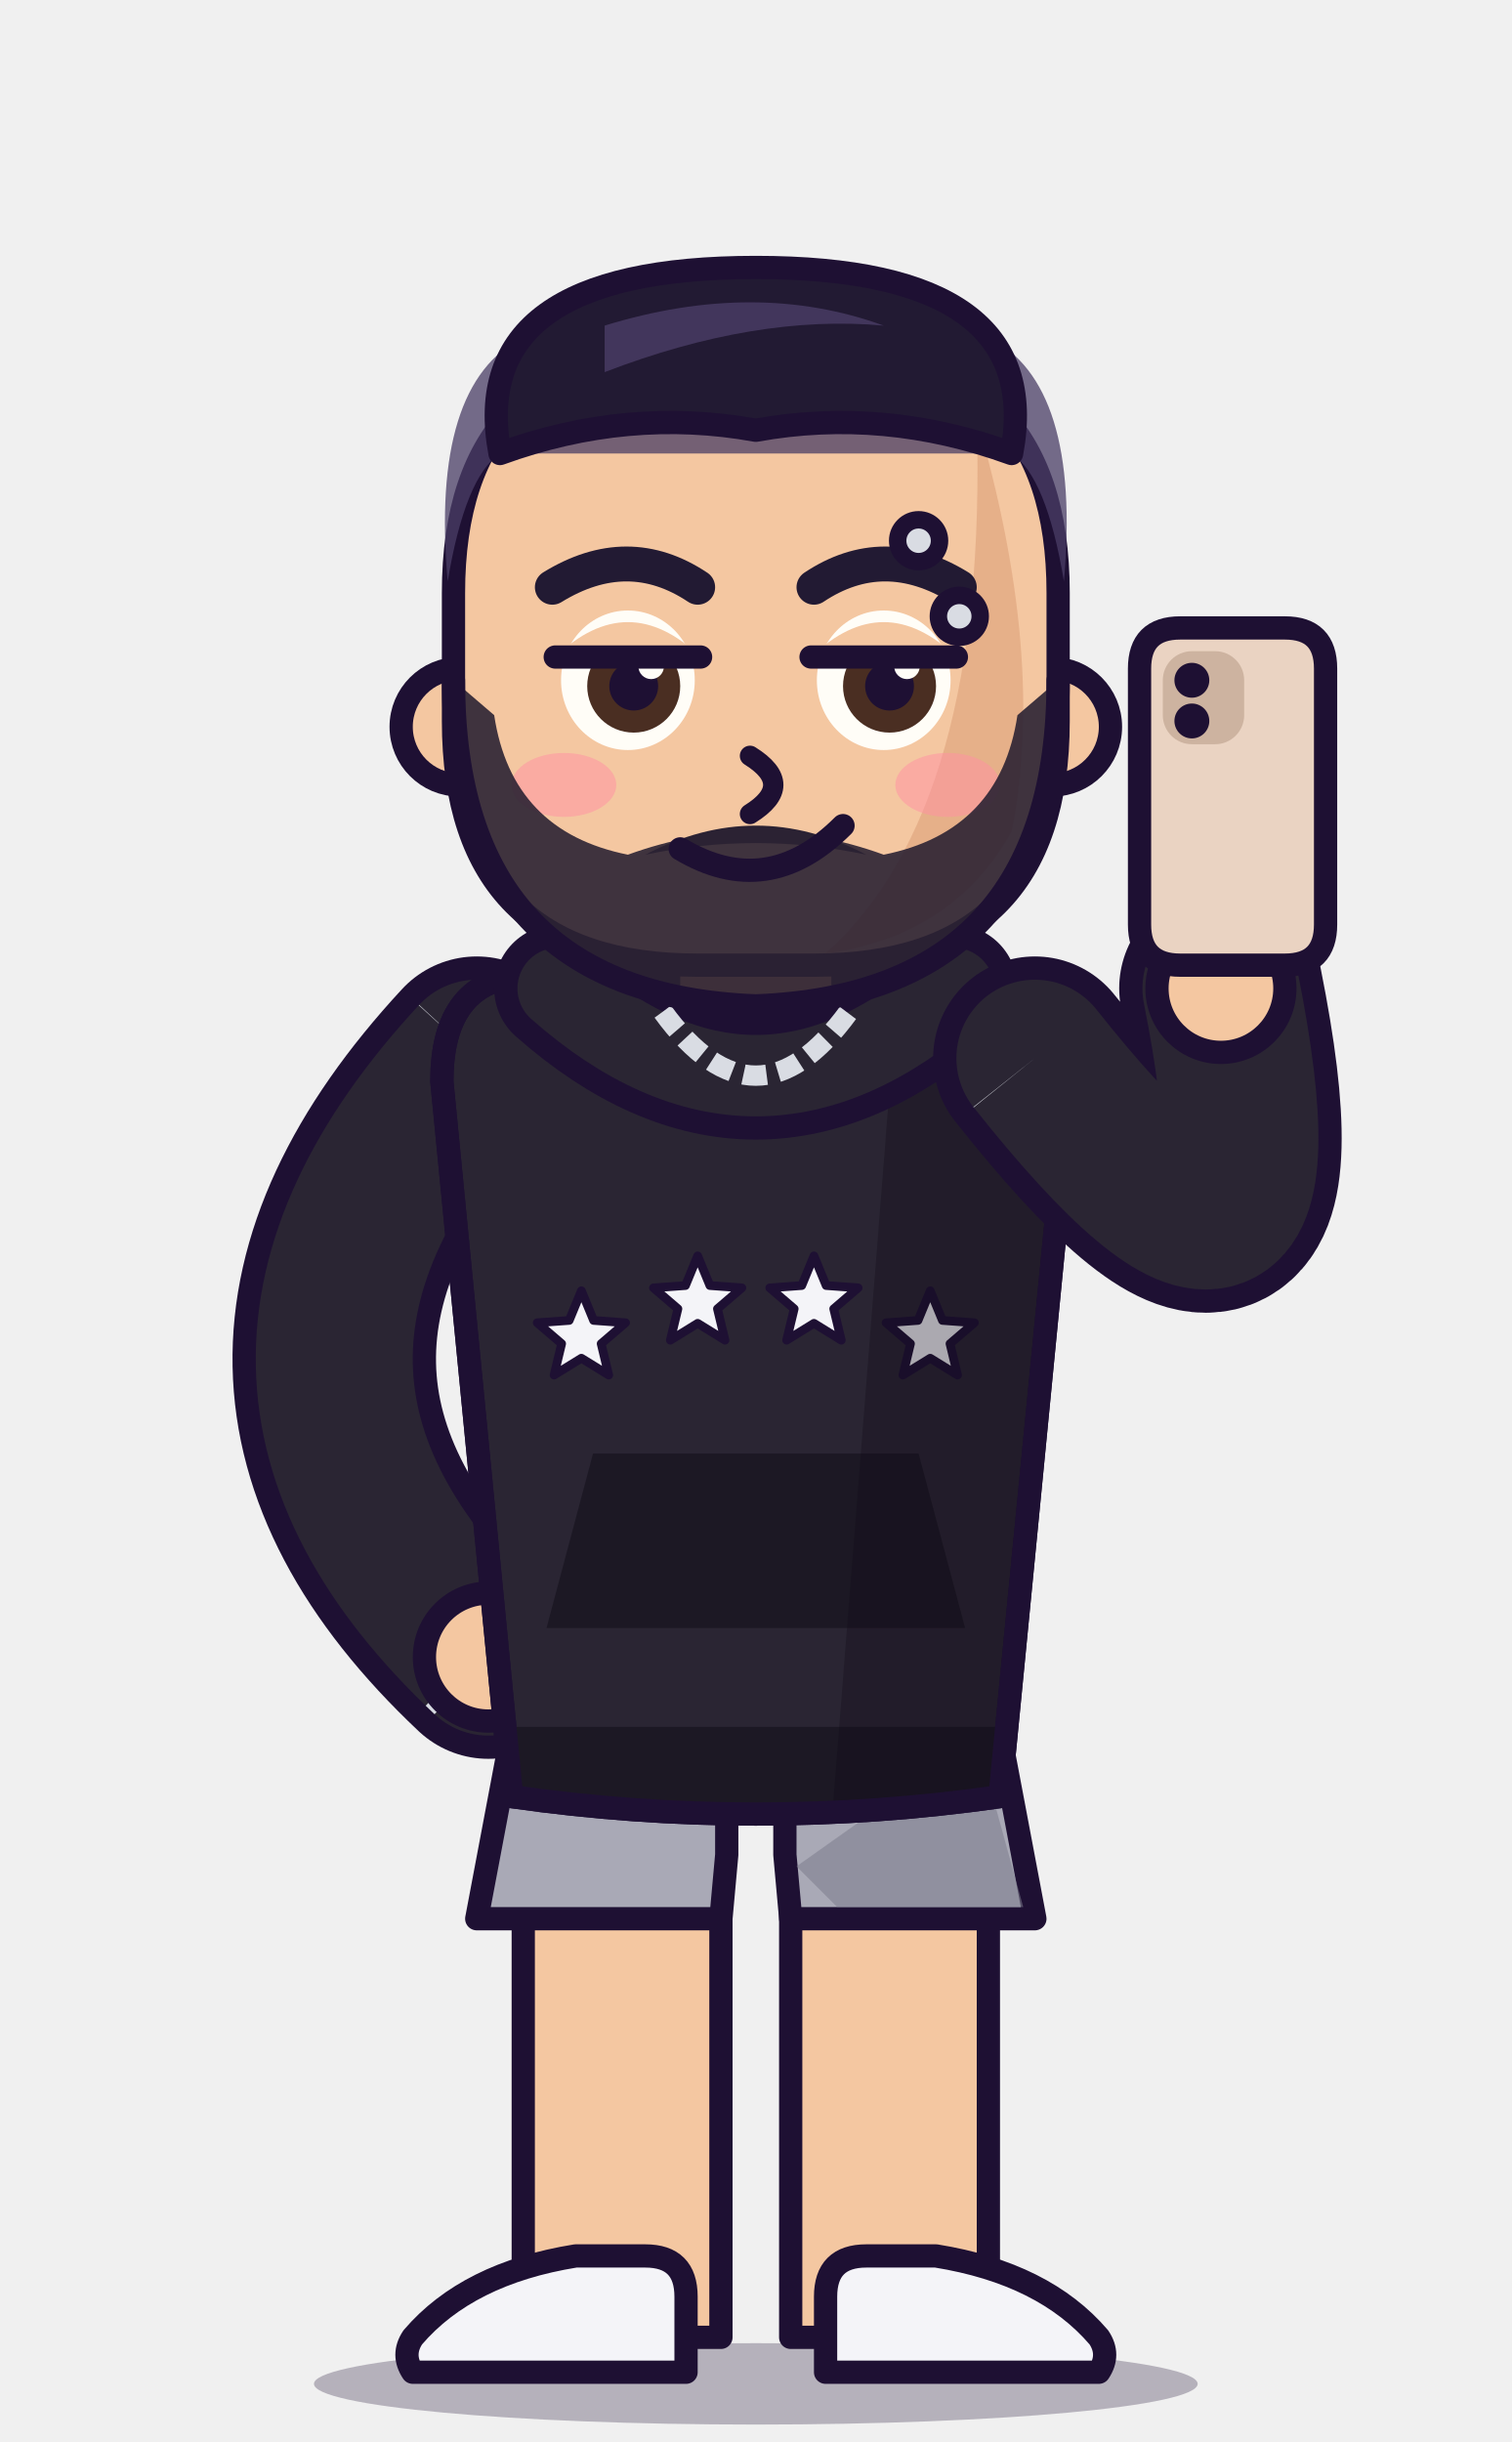
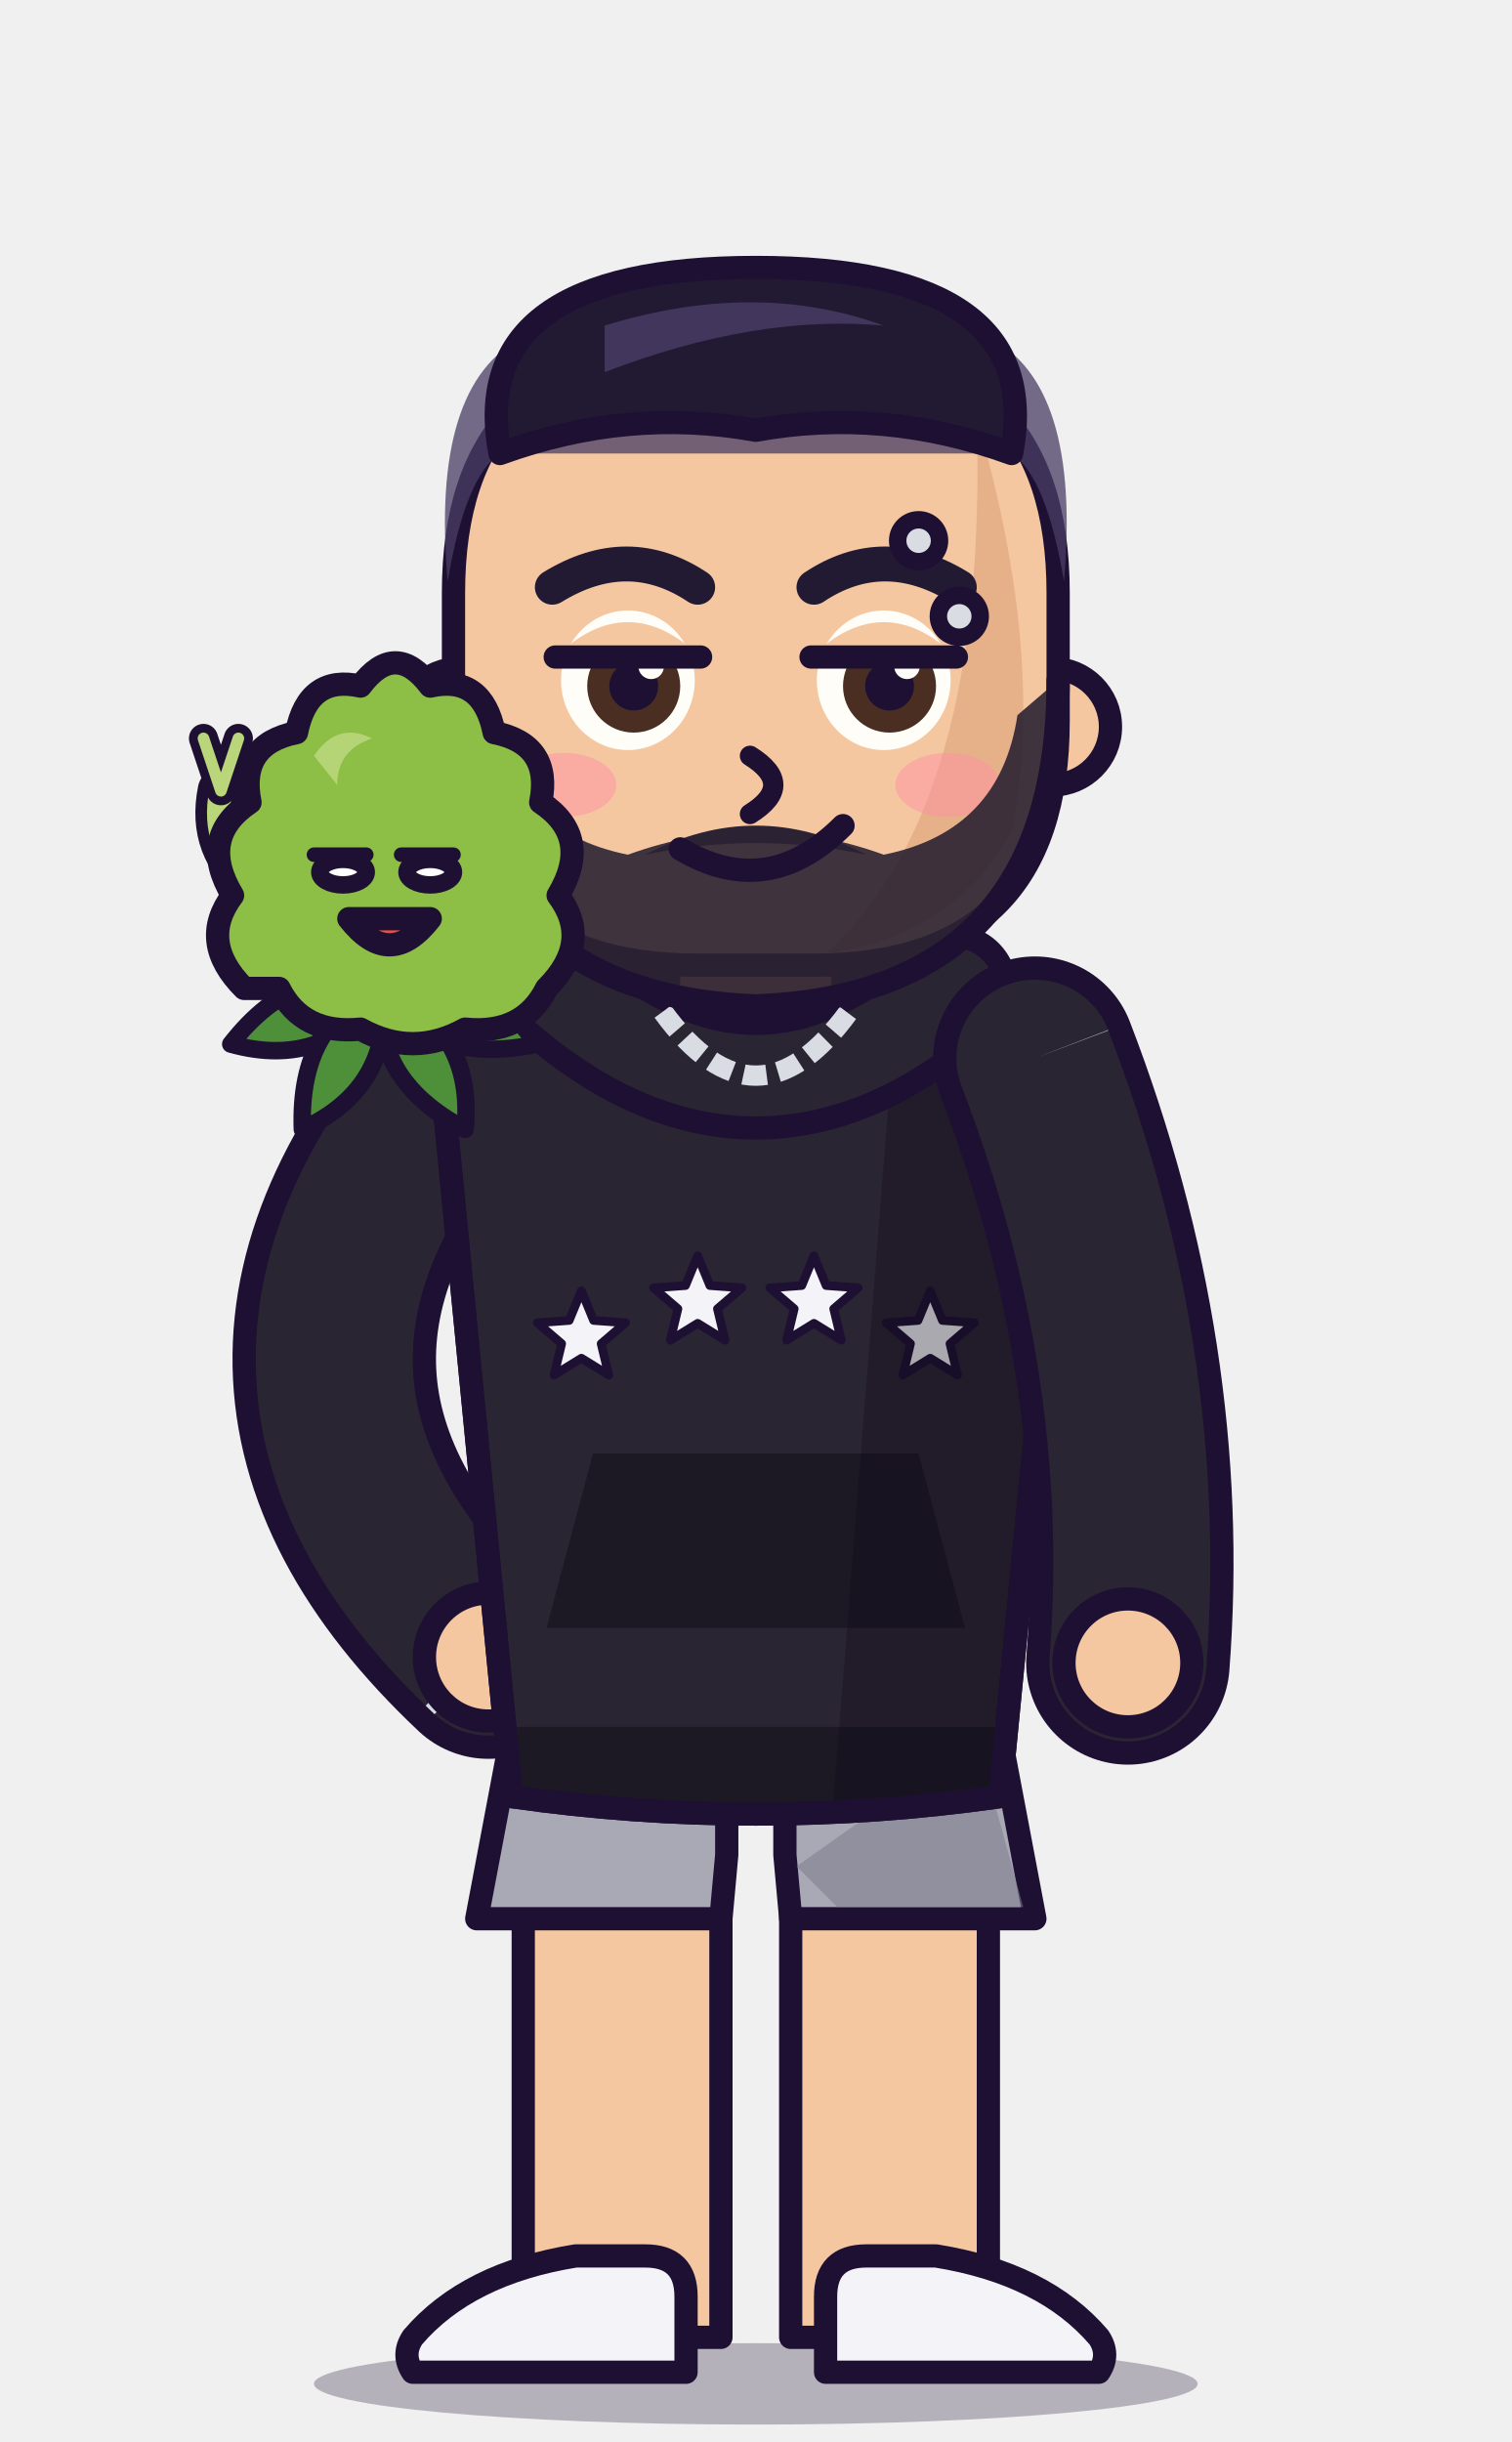
<svg xmlns="http://www.w3.org/2000/svg" viewBox="0 0 260 420" role="img" aria-label="Rama">
  <ellipse cx="130" cy="410" rx="76" ry="7" fill="#1E1033" opacity="0.28" />
  <path d="M90 326h34v76h-34z" fill="#F4C7A1" stroke="#1E1033" stroke-width="4" stroke-linejoin="round" stroke-linecap="round" />
  <path d="M136 326h34v76h-34z" fill="#F4C7A1" stroke="#1E1033" stroke-width="4" stroke-linejoin="round" stroke-linecap="round" />
  <path d="M89 293L82 330H124L125 319L125 293Z" fill="#A9A9B6" stroke="#1E1033" stroke-width="4" stroke-linejoin="round" stroke-linecap="round" />
  <path d="M171 293L178 330H136L135 319L135 293Z" fill="#A9A9B6" stroke="#1E1033" stroke-width="4" stroke-linejoin="round" stroke-linecap="round" />
  <path d="M137 321L144 328H176L168 299Z" fill="#7C7C8C" opacity="0.55" />
  <path d="M118 408v-13q0 -7 -7 -7h-12q-18.6 3 -28 14q-2 3 0 6z" fill="#F4F4F8" stroke="#1E1033" stroke-width="4" stroke-linejoin="round" stroke-linecap="round" />
  <path d="M142 408v-13q0 -7 7 -7h12q18.6 3 28 14q2 3 0 6z" fill="#F4F4F8" stroke="#1E1033" stroke-width="4" stroke-linejoin="round" stroke-linecap="round" />
  <path d="M82 182Q32 236 84 285" fill="none" stroke="#1E1033" stroke-width="35" stroke-linecap="round" />
  <path d="M82 182Q32 236 84 285" fill="none" stroke="#2A2533" stroke-width="27" stroke-linecap="round" />
  <path d="M82 182Q32 236 84 285" fill="none" stroke="#D9DCE3" stroke-width="27" stroke-linecap="butt" stroke-dasharray="0 116 14 400" />
  <circle cx="84" cy="285" r="11" fill="#F4C7A1" stroke="#1E1033" stroke-width="4" stroke-linejoin="round" stroke-linecap="round" />
  <clipPath id="torso">
    <path d="M88 168Q76 170 76 186L88 309Q130 315 172 309L184 186Q184 170 172 168Z" />
  </clipPath>
  <path d="M88 168Q76 170 76 186L88 309Q130 315 172 309L184 186Q184 170 172 168Z" fill="#2A2533" stroke="#1E1033" stroke-width="4" stroke-linejoin="round" stroke-linecap="round" />
  <g clip-path="url(#torso)">
    <path d="M60 297H200V317H60Z" fill="#1C1824" opacity="1" />
    <path d="M102 250h56l8 30h-72z" fill="#1C1824" opacity="1" />
    <path d="M100.0 222.0L102.1 227.1L107.6 227.5L103.4 231.1L104.7 236.5L100.0 233.6L95.3 236.5L96.6 231.1L92.4 227.5L97.9 227.1Z" fill="#F4F4F8" stroke="#1E1033" stroke-width="1.5" stroke-linejoin="round" />
    <path d="M120.0 216.0L122.1 221.1L127.6 221.5L123.4 225.1L124.7 230.5L120.0 227.6L115.3 230.5L116.6 225.1L112.4 221.5L117.9 221.1Z" fill="#F4F4F8" stroke="#1E1033" stroke-width="1.5" stroke-linejoin="round" />
    <path d="M140.0 216.0L142.1 221.1L147.6 221.5L143.4 225.1L144.7 230.5L140.0 227.6L135.3 230.5L136.6 225.1L132.4 221.5L137.9 221.1Z" fill="#F4F4F8" stroke="#1E1033" stroke-width="1.5" stroke-linejoin="round" />
    <path d="M160.0 222.0L162.1 227.1L167.6 227.5L163.4 231.1L164.7 236.5L160.0 233.6L155.3 236.5L156.6 231.1L152.4 227.5L157.9 227.1Z" fill="#F4F4F8" stroke="#1E1033" stroke-width="1.5" stroke-linejoin="round" />
    <path d="M154.84 164H190V319H142.6Z" fill="#0F0B16" opacity="0.32" />
  </g>
  <path d="M88 168Q76 170 76 186L88 309Q130 315 172 309L184 186Q184 170 172 168Z" fill="none" stroke="#1E1033" stroke-width="4" stroke-linejoin="round" stroke-linecap="round" />
  <path d="M115 160h30v16q-15 12 -30 0z" fill="#E0A67F" stroke="#1E1033" stroke-width="4" stroke-linejoin="round" stroke-linecap="round" />
  <path d="M96 170q34 30 68 0" fill="none" stroke="#1E1033" stroke-width="22" stroke-linecap="round" />
  <path d="M96 170q34 30 68 0" fill="none" stroke="#2A2533" stroke-width="14" stroke-linecap="round" />
  <path d="M114 174q16 22 32 0" fill="none" stroke="#D9DCE3" stroke-width="3.5" stroke-dasharray="4 2" />
-   <path d="M178 182Q224 240 210 170" fill="none" stroke="#1E1033" stroke-width="35" stroke-linecap="round" />
-   <path d="M178 182Q224 240 210 170" fill="none" stroke="#2A2533" stroke-width="27" stroke-linecap="round" />
-   <path d="M178 182Q224 240 210 170" fill="none" stroke="#D9DCE3" stroke-width="27" stroke-linecap="butt" stroke-dasharray="0 116 14 400" />
-   <circle cx="210" cy="170" r="11" fill="#F4C7A1" stroke="#1E1033" stroke-width="4" stroke-linejoin="round" stroke-linecap="round" />
-   <path d="M203 108h18q7 0 7 7v44q0 7 -7 7h-18q-7 0 -7 -7v-44q0 -7 7 -7z" fill="#EAD3C2" stroke="#1E1033" stroke-width="4" stroke-linejoin="round" stroke-linecap="round" />
-   <rect x="200" y="112" width="14" height="16" rx="5" fill="#CDB3A0" />
-   <circle cx="205" cy="117" r="3" fill="#1E1033" />
-   <circle cx="205" cy="124" r="3" fill="#1E1033" />
+   <path d="M178 182Q198 234 194 286" fill="none" stroke="#1E1033" stroke-width="35" stroke-linecap="round" />
+   <path d="M178 182Q198 234 194 286" fill="none" stroke="#2A2533" stroke-width="27" stroke-linecap="round" />
+   <path d="M178 182Q198 234 194 286" fill="none" stroke="#D9DCE3" stroke-width="27" stroke-linecap="butt" stroke-dasharray="0 116 14 400" />
+   <circle cx="194" cy="286" r="11" fill="#F4C7A1" stroke="#1E1033" stroke-width="4" stroke-linejoin="round" stroke-linecap="round" />
  <circle cx="79" cy="125" r="10" fill="#F4C7A1" stroke="#1E1033" stroke-width="4" stroke-linejoin="round" stroke-linecap="round" />
  <circle cx="181" cy="125" r="10" fill="#F4C7A1" stroke="#1E1033" stroke-width="4" stroke-linejoin="round" stroke-linecap="round" />
  <path d="M120 60h20q42 0 42 42v22q0 42 -42 42h-20q-42 0 -42 -42v-22q0 -42 42 -42z" fill="#F4C7A1" stroke="#1E1033" stroke-width="4" stroke-linejoin="round" stroke-linecap="round" />
  <path d="M168 72Q180 113 174 143Q164 161 142 164Q170 139 168 72Z" fill="#E0A67F" opacity="0.7" />
  <ellipse cx="97" cy="135" rx="9" ry="5.5" fill="#FF8FA3" opacity="0.5" />
  <ellipse cx="163" cy="135" rx="9" ry="5.5" fill="#FF8FA3" opacity="0.5" />
  <path d="M78 117Q78 171 130 173Q182 171 182 117L175 123Q172 143 152 147Q130 139 108 147Q88 143 85 123Z" fill="#2B2233" opacity="0.9" />
  <path d="M78 117Q78 171 130 173Q182 171 182 117" fill="none" stroke="#1E1033" stroke-width="4" stroke-linejoin="round" stroke-linecap="round" />
  <path d="M111 147Q130 137 149 147Q130 143 111 147Z" fill="#2B2233" opacity="1" />
  <ellipse cx="108" cy="117" rx="11.5" ry="12" fill="#FFFDF7" />
  <circle cx="109" cy="118" r="8" fill="#4A2E22" />
  <circle cx="109" cy="118" r="4.2" fill="#1E1033" />
  <circle cx="112" cy="114.6" r="2.2" fill="#FFFDF7" />
  <path d="M95.5 113Q108 101 120.5 113Z" fill="#F4C7A1" />
  <path d="M95.5 113H120.5" fill="none" stroke="#1E1033" stroke-width="4" stroke-linecap="round" stroke-linejoin="round" />
  <ellipse cx="152" cy="117" rx="11.5" ry="12" fill="#FFFDF7" />
  <circle cx="153" cy="118" r="8" fill="#4A2E22" />
  <circle cx="153" cy="118" r="4.2" fill="#1E1033" />
  <circle cx="156" cy="114.6" r="2.2" fill="#FFFDF7" />
  <path d="M139.5 113Q152 101 164.5 113Z" fill="#F4C7A1" />
  <path d="M139.5 113H164.5" fill="none" stroke="#1E1033" stroke-width="4" stroke-linecap="round" stroke-linejoin="round" />
  <path d="M120 101Q108 93 95 101" fill="none" stroke="#221A33" stroke-width="6" stroke-linecap="round" stroke-linejoin="round" />
  <path d="M140 101Q152 93 165 101" fill="none" stroke="#221A33" stroke-width="6" stroke-linecap="round" stroke-linejoin="round" />
  <path d="M129 130q8 5 0 10" fill="none" stroke="#1E1033" stroke-width="3.5" stroke-linecap="round" stroke-linejoin="round" />
  <path d="M117 146q15 9 28 -4" fill="none" stroke="#1E1033" stroke-width="4" stroke-linecap="round" stroke-linejoin="round" />
  <circle cx="158" cy="93" r="3.6" fill="#D9DCE3" stroke="#1E1033" stroke-width="3" stroke-linejoin="round" stroke-linecap="round" />
  <circle cx="165" cy="106" r="3.6" fill="#D9DCE3" stroke="#1E1033" stroke-width="3" stroke-linejoin="round" stroke-linecap="round" />
  <path d="M77 100Q74 66 90 58H170Q186 66 183 100Q180 82 174 78H86Q80 82 77 100Z" fill="#4A3D66" opacity="0.75" />
  <path d="M86 78Q80 46 130 46Q180 46 174 78Q152 70 130 74Q108 70 86 78Z" fill="#221A33" stroke="#1E1033" stroke-width="4" stroke-linejoin="round" stroke-linecap="round" />
  <path d="M104 56Q130 48 152 56Q130 54 104 64Z" fill="#4A3D66" opacity="0.8" />
+   <g>
+     <animateTransform attributeName="transform" type="translate" values="0 0;0 -5;0 0" dur="2.4s" repeatCount="indefinite" calcMode="spline" keySplines="0.45 0 0.55 1;0.45 0 0.55 1" />
+     <path d="M66 170q-10 12 0 28q10 -14 0 -28z" fill="#4E8F3A" stroke="#1E1033" stroke-width="3" stroke-linejoin="round" stroke-linecap="round" transform="rotate(70 66 170)" />
+     <path d="M66 170q-10 12 0 28q10 -14 0 -28z" fill="#4E8F3A" stroke="#1E1033" stroke-width="3" stroke-linejoin="round" stroke-linecap="round" transform="rotate(-70 66 170)" />
+     <path d="M66 170q-10 12 0 28q10 -14 0 -28z" fill="#4E8F3A" stroke="#1E1033" stroke-width="3" stroke-linejoin="round" stroke-linecap="round" transform="rotate(30 66 170)" />
+     <path d="M66 170q-10 12 0 28q10 -14 0 -28z" fill="#4E8F3A" stroke="#1E1033" stroke-width="3" stroke-linejoin="round" stroke-linecap="round" transform="rotate(-30 66 170)" />
+     <g>
+       <animateTransform attributeName="transform" type="rotate" values="-8 40 148;10 40 148;-8 40 148" dur="1.2s" repeatCount="indefinite" />
+       <path d="M44 152q-8 -6 -6 -16" fill="none" stroke="#1E1033" stroke-width="8" stroke-linecap="round" />
+       <path d="M44 152q-8 -6 -6 -16" fill="none" stroke="#B9D67A" stroke-width="4" stroke-linecap="round" />
+       <path d="M38 136l-3 -9M38 136l3 -9" stroke="#1E1033" stroke-width="5" stroke-linecap="round" />
+       <path d="M38 136l-3 -9M38 136l3 -9" stroke="#B9D67A" stroke-width="2" stroke-linecap="round" />
+     </g>
+     <path d="M42 170q-8 -8 -2 -16q-6 -10 3 -16q-2 -10 8 -12q2 -10 11 -8q6 -8 12 0q9 -2 11 8q10 2 8 12q9 6 3 16q6 8 -2 16q-4 8 -14 7q-9 5 -18 0q-10 1 -14 -7z" fill="#8DBE45" stroke="#1E1033" stroke-width="4" stroke-linejoin="round" stroke-linecap="round" />
+     <path d="M54 130q4 -6 10 -3q-6 2 -6 8z" fill="#B9D67A" opacity="0.9" />
+     <ellipse cx="59" cy="150" rx="4" ry="2.2" fill="#FFFFFF" stroke="#1E1033" stroke-width="3" stroke-linejoin="round" stroke-linecap="round">
+       <animate attributeName="ry" values="2.2;2.2;0.4;2.2" keyTimes="0;0.9;0.95;1" dur="3.6s" repeatCount="indefinite" />
+     </ellipse>
+     <ellipse cx="74" cy="150" rx="4" ry="2.2" fill="#FFFFFF" stroke="#1E1033" stroke-width="3" stroke-linejoin="round" stroke-linecap="round">
+       <animate attributeName="ry" values="2.2;2.2;0.4;2.2" keyTimes="0;0.9;0.95;1" dur="3.6s" repeatCount="indefinite" />
+     </ellipse>
+     <path d="M54 147h9M69 147h9" fill="none" stroke="#1E1033" stroke-width="2.5" stroke-linecap="round" stroke-linejoin="round" />
+     <path d="M60 158q7 9 14 0z" fill="#E0524A" stroke="#1E1033" stroke-width="4" stroke-linejoin="round" stroke-linecap="round" />
+     <circle cx="84" cy="116" r="5" fill="#FFFFFF" stroke="#1E1033" stroke-width="3" stroke-linejoin="round" stroke-linecap="round" opacity="0">
+       <animate attributeName="cy" values="122;94" dur="2.4s" begin="0s" repeatCount="indefinite" />
+       <animate attributeName="opacity" values="0;1;0" dur="2.4s" begin="0s" repeatCount="indefinite" />
+     </circle>
+     <circle cx="90" cy="116" r="5" fill="#FFFFFF" stroke="#1E1033" stroke-width="3" stroke-linejoin="round" stroke-linecap="round" opacity="0">
+       <animate attributeName="cy" values="122;94" dur="2.4s" begin="1.2s" repeatCount="indefinite" />
+       <animate attributeName="opacity" values="0;1;0" dur="2.4s" begin="1.2s" repeatCount="indefinite" />
+     </circle>
+   </g>
</svg>
